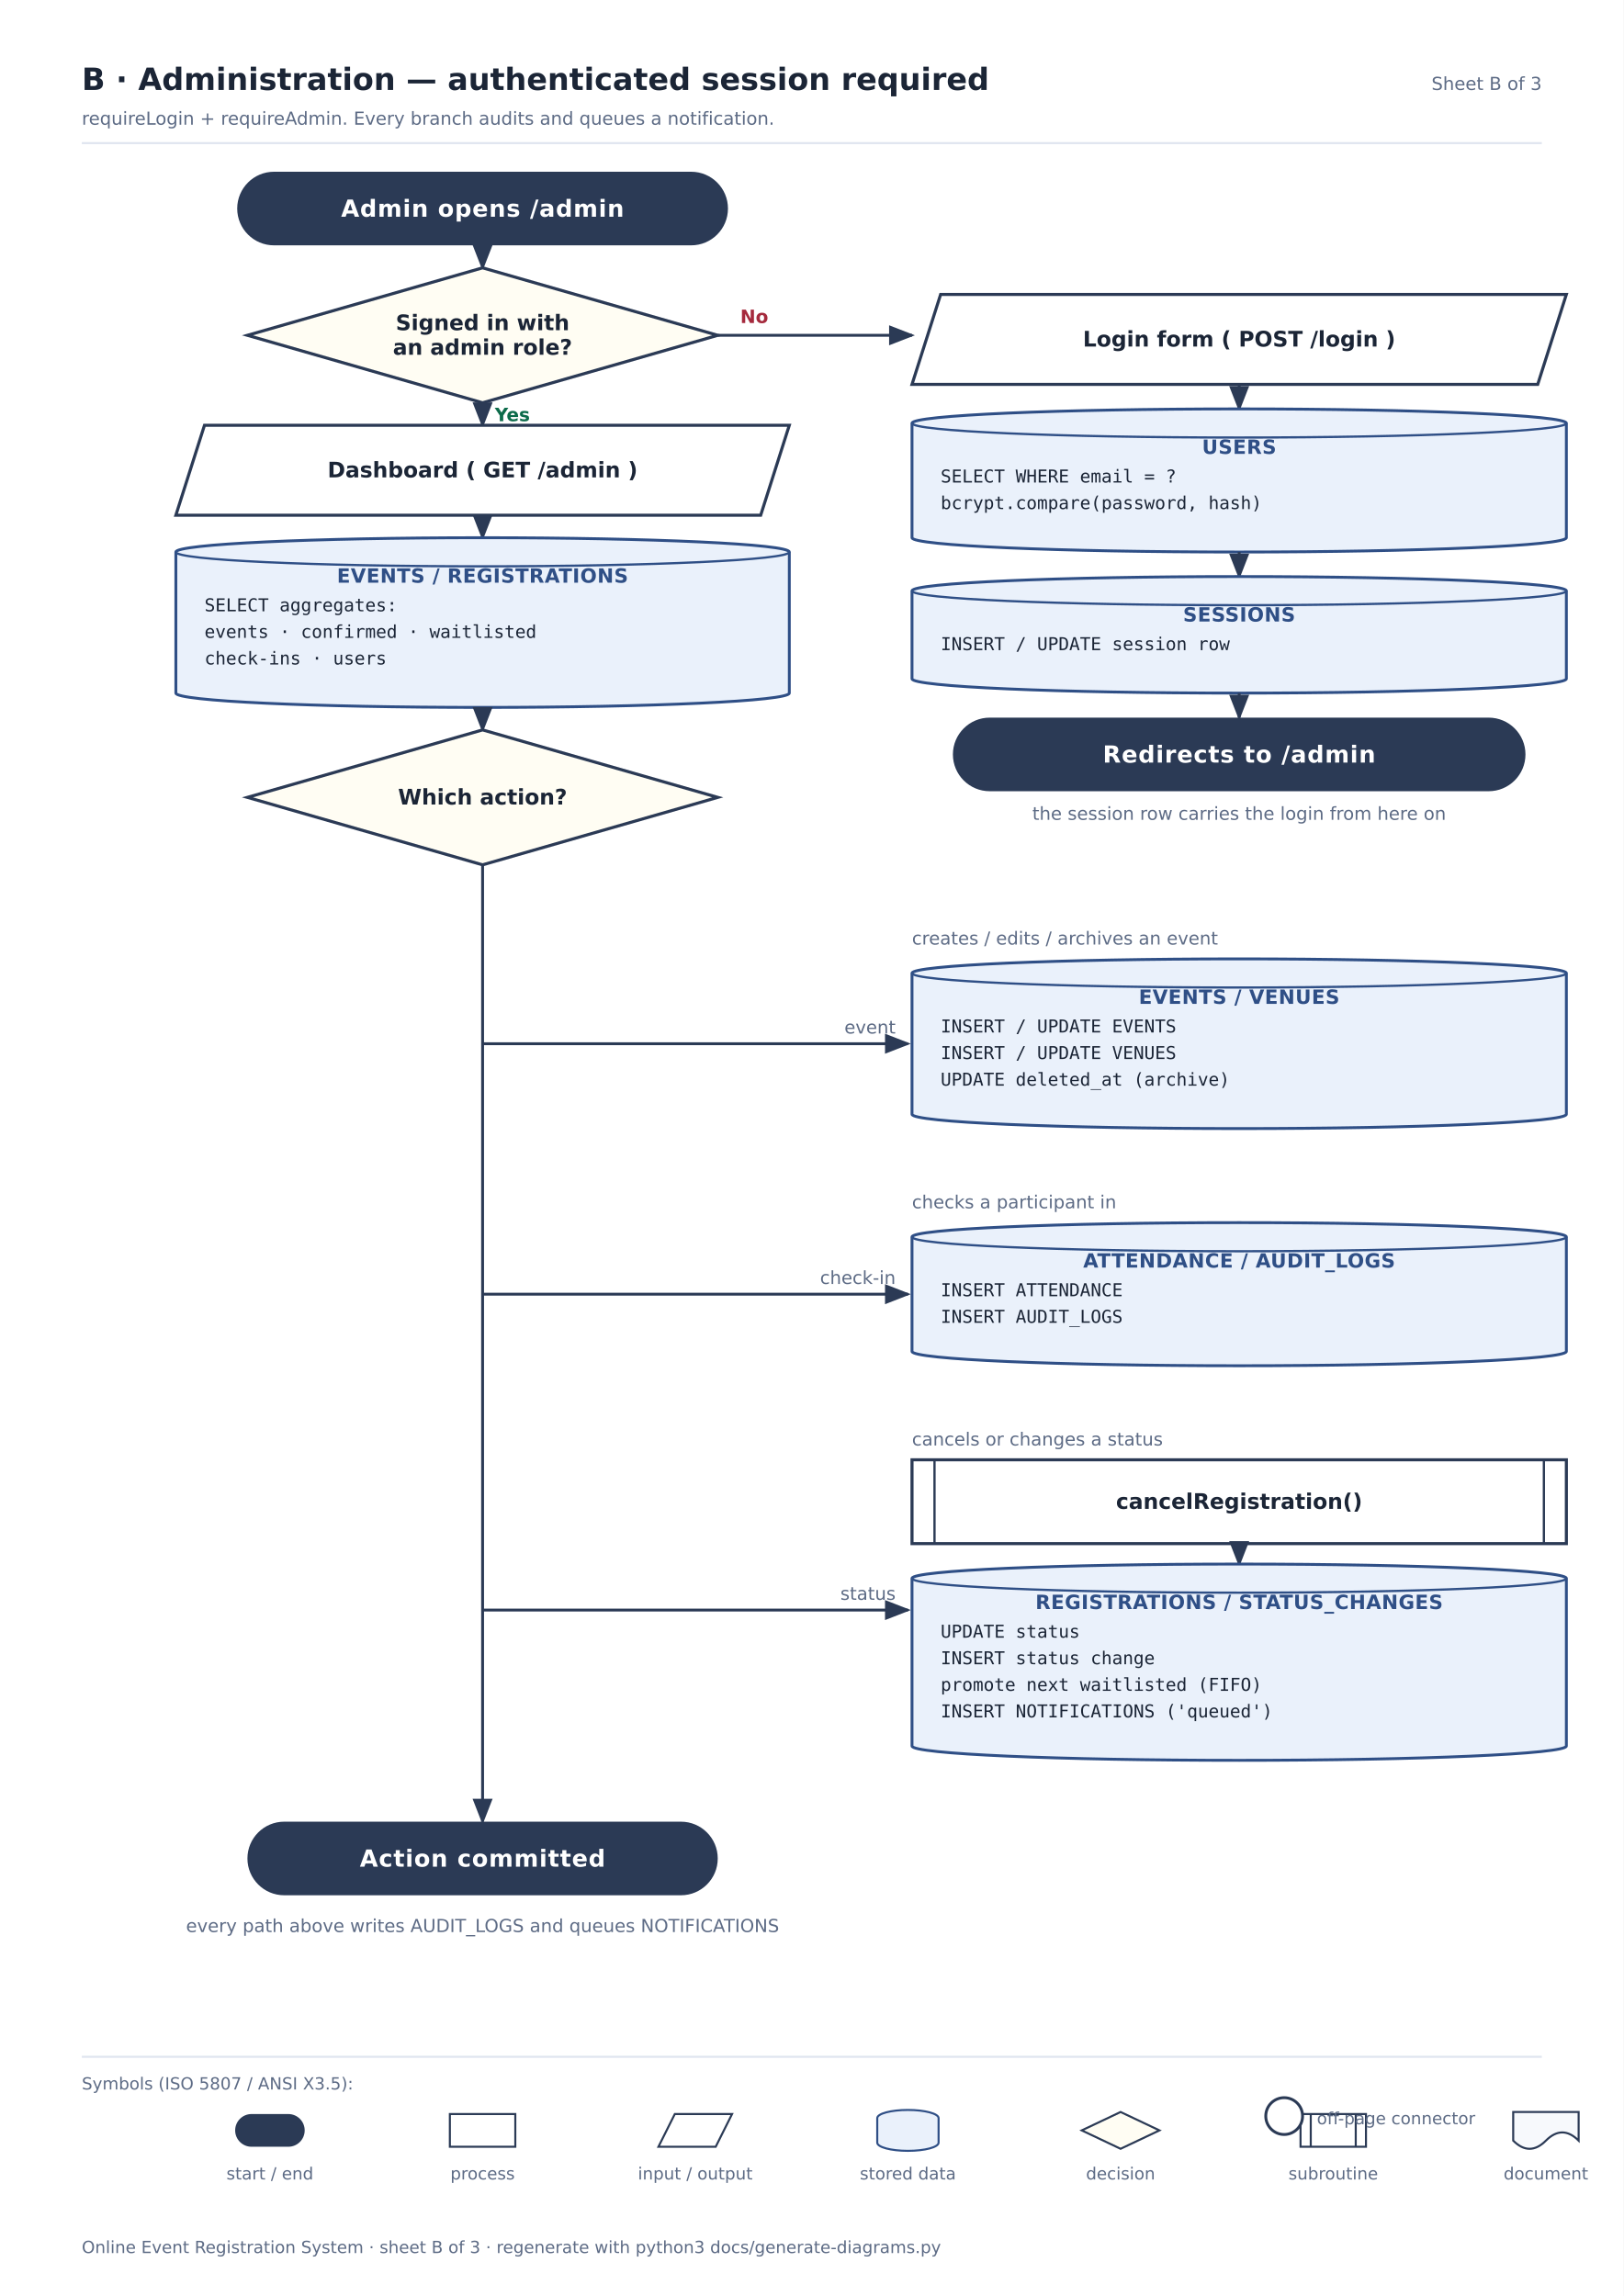
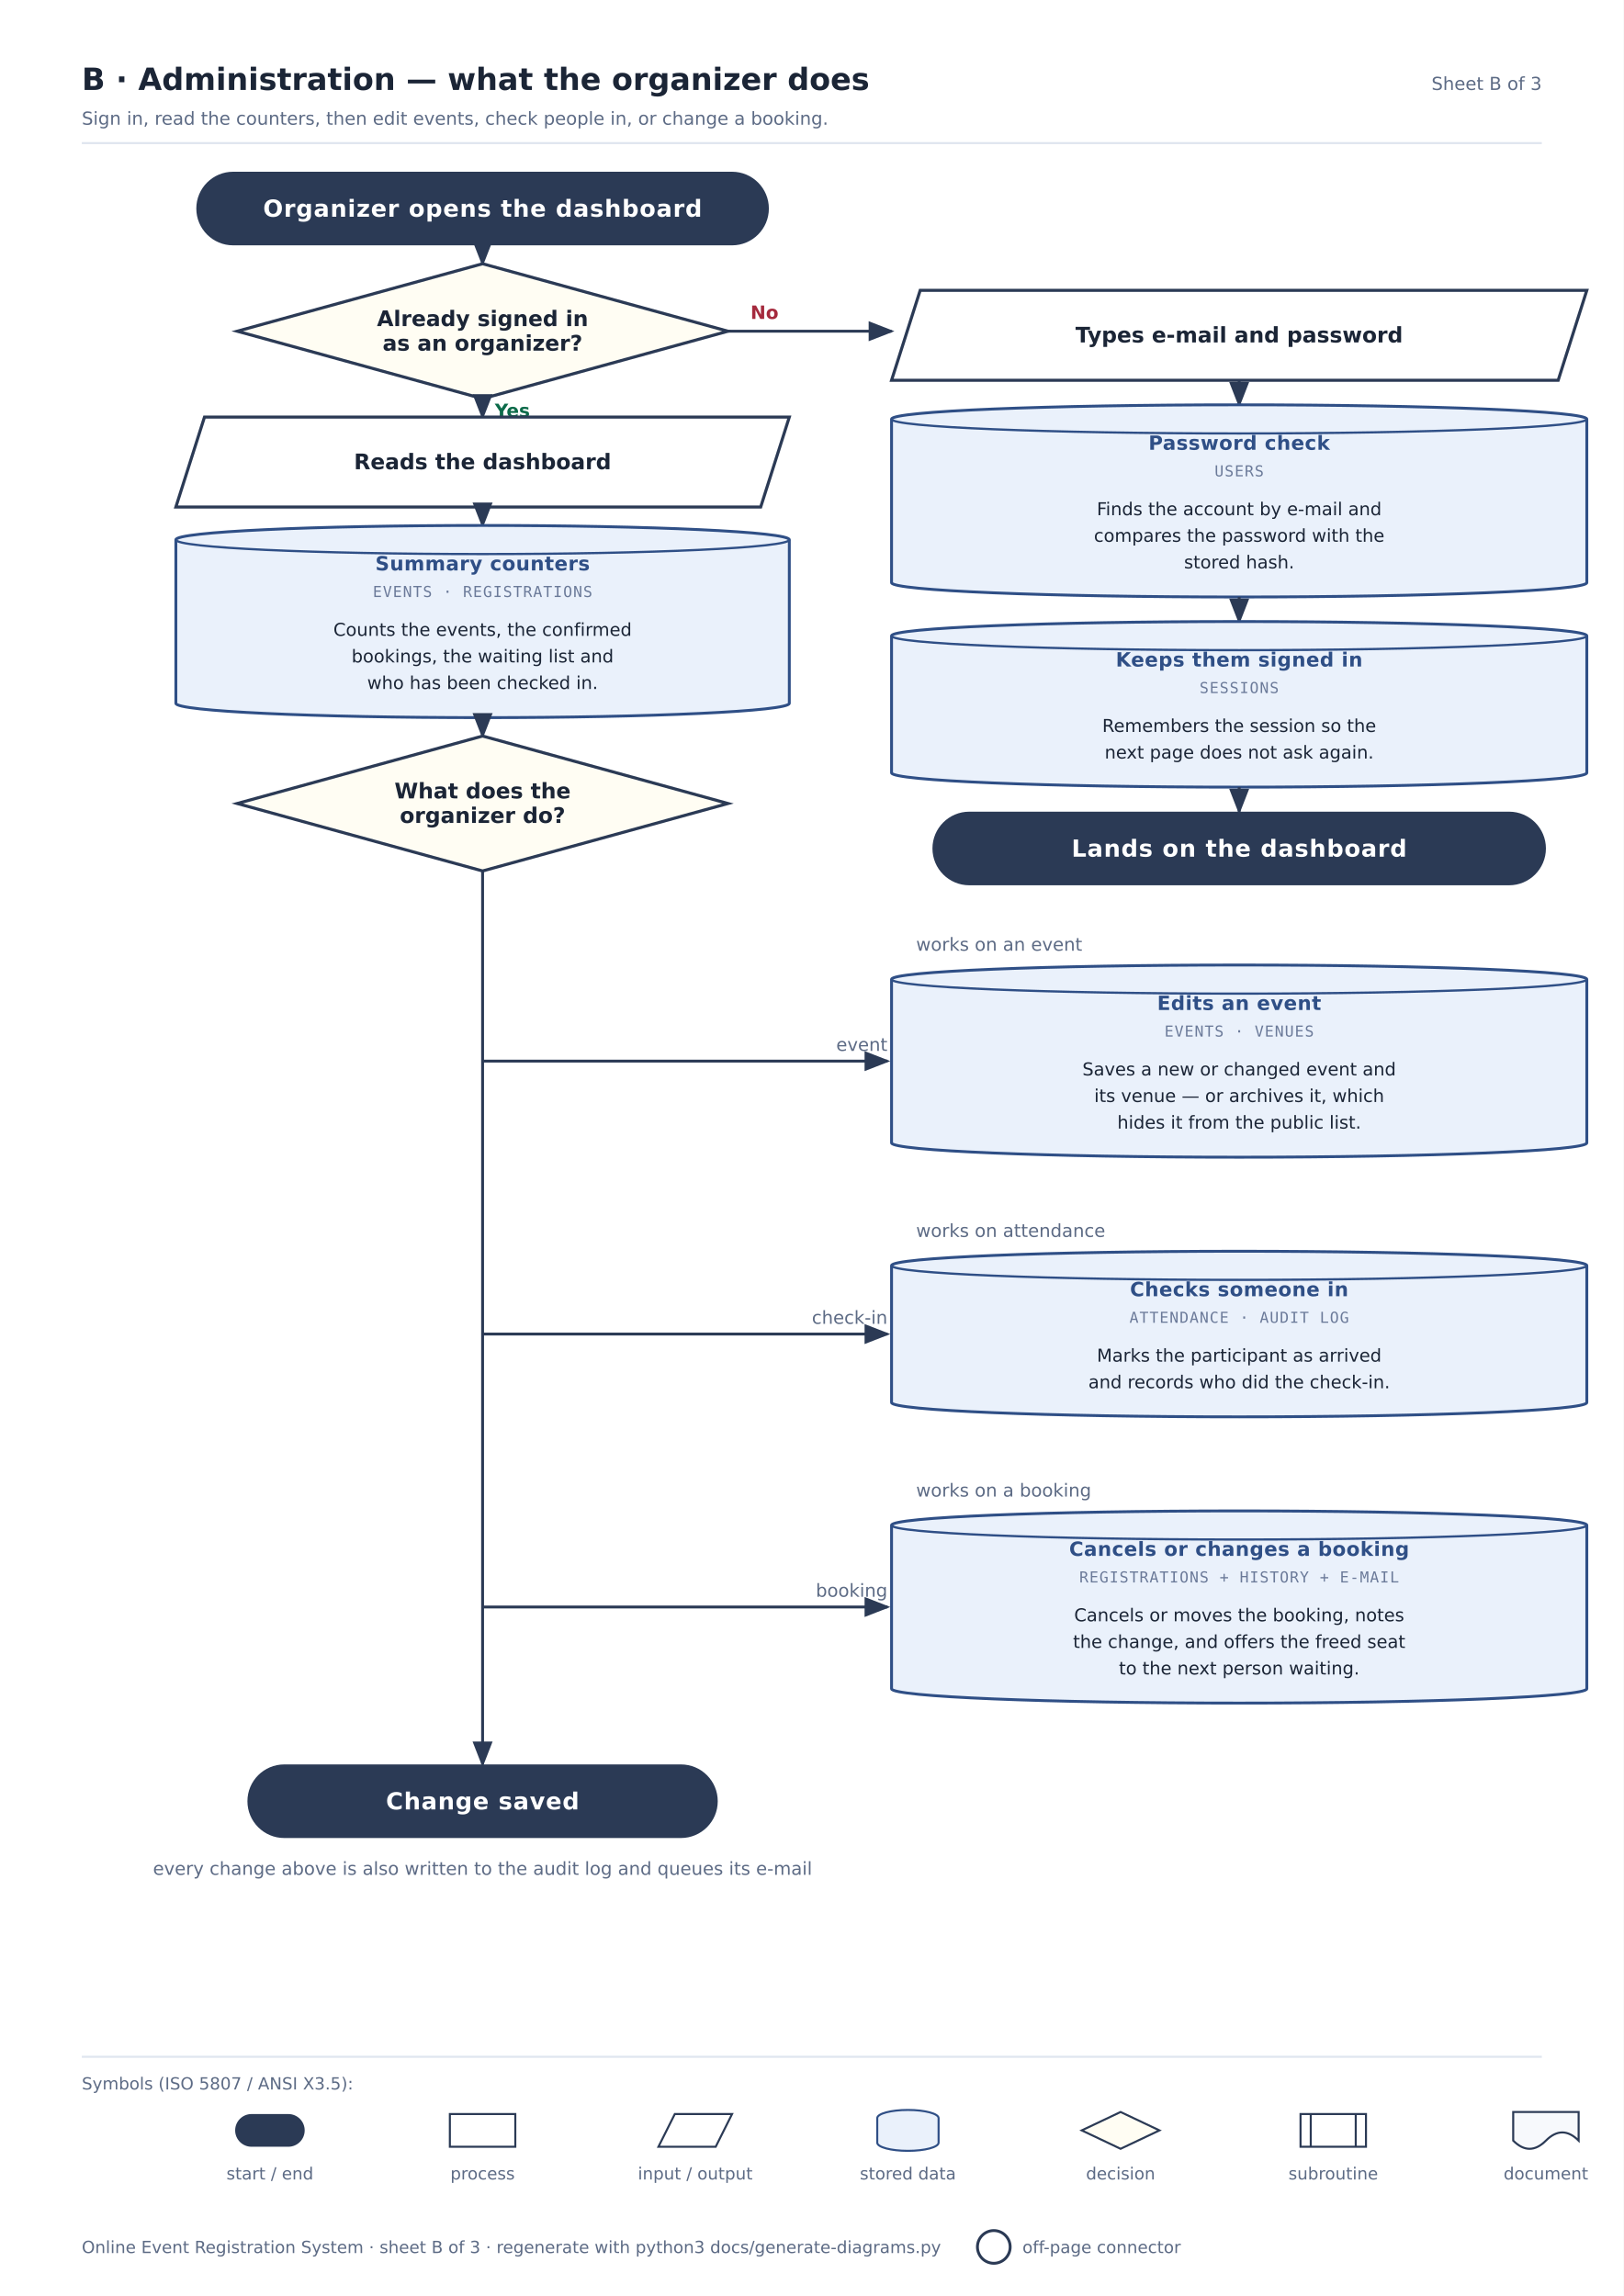
<svg xmlns="http://www.w3.org/2000/svg" viewBox="0 0 794 1123" width="794" height="1123" font-family="'Segoe UI','DejaVu Sans',Arial,Helvetica,sans-serif">
  <defs>
    <style>
.t-term{fill:#fff;font-size:11.5px;font-weight:700;letter-spacing:.03em}
.t-proc{fill:#1b2536;font-size:10.5px;font-weight:600}
.t-db{fill:#2f4f86;font-size:9.6px;font-weight:700;letter-spacing:.02em}
- .t-ops{fill:#1b2536;font-family:'Consolas','DejaVu Sans Mono','Courier New',monospace;font-size:8.7px}
+ .t-ops{fill:#1b2536;font-size:8.7px}
+ .t-tbl{fill:#6b7a99;font-family:'Consolas','DejaVu Sans Mono','Courier New',monospace;font-size:7.4px;letter-spacing:.06em}
.t-lab{fill:#5d6b85;font-size:8.8px}
.t-yes{fill:#0c6b4a;font-size:9px;font-weight:700}
.t-no{fill:#a52a3d;font-size:9px;font-weight:700}
.t-h1{fill:#1b2536;font-size:15px;font-weight:700}
.t-sub{fill:#5d6b85;font-size:8.8px}
.t-con{fill:#1b2536;font-size:9.5px;font-weight:700}
.t-leg{fill:#5d6b85;font-size:8.2px}
</style>
    <marker id="ah" markerWidth="9" markerHeight="7" refX="8" refY="3.5" orient="auto">
      <path d="M0 0 L9 3.5 L0 7 z" fill="#2b3a55" />
    </marker>
  </defs>
  <rect width="794" height="1123" fill="#ffffff" />
-   <text class="t-h1" x="40" y="44">B · Administration — authenticated session required</text>
-   <text class="t-sub" x="40" y="61">requireLogin + requireAdmin. Every branch audits and queues a notification.</text>
+   <text class="t-h1" x="40" y="44">B · Administration — what the organizer does</text>
+   <text class="t-sub" x="40" y="61">Sign in, read the counters, then edit events, check people in, or change a booking.</text>
  <text class="t-sub" x="754" y="44" text-anchor="end">Sheet B of 3</text>
  <line x1="40" y1="70" x2="754" y2="70" stroke="#dfe5ef" />
-   <rect x="116.0" y="84" width="240" height="36" rx="18.0" fill="#2b3a55" />
-   <text class="t-term" x="236" y="106.0" text-anchor="middle">Admin opens /admin</text>
-   <path d="M236 120 L236 131" fill="none" stroke="#2b3a55" stroke-width="1.4" marker-end="url(#ah)" />
-   <path d="M236 131 L351.0 164.0 L236 197 L121.0 164.0 Z" fill="#fffdf3" stroke="#2b3a55" stroke-width="1.5" />
-   <text class="t-proc" x="236" y="161.5" text-anchor="middle">Signed in with</text>
-   <text class="t-proc" x="236" y="173.5" text-anchor="middle">an admin role?</text>
-   <path d="M351 164.0 L446 164.0" fill="none" stroke="#2b3a55" stroke-width="1.4" marker-end="url(#ah)" />
-   <text class="t-no" x="362" y="158.0" text-anchor="start">No</text>
-   <path d="M460.0 144.0 L766.0 144.0 L752.0 188.0 L446.0 188.0 Z" fill="#ffffff" stroke="#2b3a55" stroke-width="1.5" />
-   <text class="t-proc" x="606" y="169.5" text-anchor="middle">Login form  ( POST /login )</text>
-   <path d="M606 188.0 L606 200.0" fill="none" stroke="#2b3a55" stroke-width="1.4" marker-end="url(#ah)" />
-   <path d="M446.0 207.0 A160.0 7 0 0 1 766.0 207.0 L766.0 263.0 A160.0 7 0 0 1 446.0 263.0 Z" fill="#eaf1fb" stroke="#2f4f86" stroke-width="1.4" />
-   <path d="M446.0 207.0 A160.0 7 0 0 0 766.0 207.0" fill="none" stroke="#2f4f86" stroke-width="1.1" />
-   <text class="t-db" x="606" y="222.0" text-anchor="middle">USERS</text>
-   <text class="t-ops" x="460.0" y="236.0">SELECT WHERE email = ?</text>
-   <text class="t-ops" x="460.0" y="249.0">bcrypt.compare(password, hash)</text>
-   <path d="M606 270.0 L606 282.0" fill="none" stroke="#2b3a55" stroke-width="1.4" marker-end="url(#ah)" />
-   <path d="M446.0 289.0 A160.0 7 0 0 1 766.0 289.0 L766.0 332.0 A160.0 7 0 0 1 446.0 332.0 Z" fill="#eaf1fb" stroke="#2f4f86" stroke-width="1.4" />
-   <path d="M446.0 289.0 A160.0 7 0 0 0 766.0 289.0" fill="none" stroke="#2f4f86" stroke-width="1.1" />
-   <text class="t-db" x="606" y="304.0" text-anchor="middle">SESSIONS</text>
-   <text class="t-ops" x="460.0" y="318.0">INSERT / UPDATE session row</text>
-   <path d="M606 339.0 L606 351.0" fill="none" stroke="#2b3a55" stroke-width="1.4" marker-end="url(#ah)" />
-   <rect x="466.0" y="351.0" width="280" height="36" rx="18.0" fill="#2b3a55" />
-   <text class="t-term" x="606" y="373.0" text-anchor="middle">Redirects to /admin</text>
-   <text class="t-lab" x="606" y="401.0" text-anchor="middle">the session row carries the login from here on</text>
-   <path d="M236 197 L236 208" fill="none" stroke="#2b3a55" stroke-width="1.4" marker-end="url(#ah)" />
-   <text class="t-yes" x="242" y="206" text-anchor="start">Yes</text>
-   <path d="M100.0 208 L386.0 208 L372.0 252 L86.0 252 Z" fill="#ffffff" stroke="#2b3a55" stroke-width="1.5" />
-   <text class="t-proc" x="236" y="233.5" text-anchor="middle">Dashboard  ( GET /admin )</text>
-   <path d="M236 252 L236 263" fill="none" stroke="#2b3a55" stroke-width="1.4" marker-end="url(#ah)" />
-   <path d="M86.0 270 A150.0 7 0 0 1 386.0 270 L386.0 339 A150.0 7 0 0 1 86.0 339 Z" fill="#eaf1fb" stroke="#2f4f86" stroke-width="1.4" />
-   <path d="M86.0 270 A150.0 7 0 0 0 386.0 270" fill="none" stroke="#2f4f86" stroke-width="1.1" />
-   <text class="t-db" x="236" y="285" text-anchor="middle">EVENTS / REGISTRATIONS</text>
-   <text class="t-ops" x="100.0" y="299">SELECT aggregates:</text>
-   <text class="t-ops" x="100.0" y="312">events · confirmed · waitlisted</text>
-   <text class="t-ops" x="100.0" y="325">check-ins · users</text>
-   <path d="M236 346 L236 357" fill="none" stroke="#2b3a55" stroke-width="1.4" marker-end="url(#ah)" />
-   <path d="M236 357 L351.0 390.0 L236 423 L121.0 390.0 Z" fill="#fffdf3" stroke="#2b3a55" stroke-width="1.5" />
-   <text class="t-proc" x="236" y="393.5" text-anchor="middle">Which action?</text>
-   <path d="M236 423 L236 891" fill="none" stroke="#2b3a55" stroke-width="1.4" marker-end="url(#ah)" />
-   <path d="M236 510.5 L444 510.5" fill="none" stroke="#2b3a55" stroke-width="1.4" marker-end="url(#ah)" />
-   <path d="M446.0 476 A160.0 7 0 0 1 766.0 476 L766.0 545 A160.0 7 0 0 1 446.0 545 Z" fill="#eaf1fb" stroke="#2f4f86" stroke-width="1.4" />
-   <path d="M446.0 476 A160.0 7 0 0 0 766.0 476" fill="none" stroke="#2f4f86" stroke-width="1.1" />
-   <text class="t-db" x="606" y="491" text-anchor="middle">EVENTS / VENUES</text>
-   <text class="t-ops" x="460.0" y="505">INSERT / UPDATE EVENTS</text>
-   <text class="t-ops" x="460.0" y="518">INSERT / UPDATE VENUES</text>
-   <text class="t-ops" x="460.0" y="531">UPDATE deleted_at (archive)</text>
-   <text class="t-lab" x="438" y="505.5" text-anchor="end">event</text>
-   <text class="t-lab" x="446" y="462" text-anchor="start">creates / edits / archives an event</text>
-   <path d="M236 633.0 L444 633.0" fill="none" stroke="#2b3a55" stroke-width="1.4" marker-end="url(#ah)" />
-   <path d="M446.0 605 A160.0 7 0 0 1 766.0 605 L766.0 661 A160.0 7 0 0 1 446.0 661 Z" fill="#eaf1fb" stroke="#2f4f86" stroke-width="1.4" />
-   <path d="M446.0 605 A160.0 7 0 0 0 766.0 605" fill="none" stroke="#2f4f86" stroke-width="1.1" />
-   <text class="t-db" x="606" y="620" text-anchor="middle">ATTENDANCE / AUDIT_LOGS</text>
-   <text class="t-ops" x="460.0" y="634">INSERT ATTENDANCE</text>
-   <text class="t-ops" x="460.0" y="647">INSERT AUDIT_LOGS</text>
-   <text class="t-lab" x="438" y="628.0" text-anchor="end">check-in</text>
-   <text class="t-lab" x="446" y="591" text-anchor="start">checks a participant in</text>
-   <path d="M236 787.5 L444 787.5" fill="none" stroke="#2b3a55" stroke-width="1.4" marker-end="url(#ah)" />
-   <rect x="446.0" y="714" width="320" height="41" fill="#ffffff" stroke="#2b3a55" stroke-width="1.5" />
-   <line x1="457.0" y1="714" x2="457.0" y2="755" stroke="#2b3a55" stroke-width="1.1" />
-   <line x1="755.0" y1="714" x2="755.0" y2="755" stroke="#2b3a55" stroke-width="1.1" />
-   <text class="t-proc" x="606" y="738.0" text-anchor="middle">cancelRegistration()</text>
-   <path d="M606 755 L606 765" fill="none" stroke="#2b3a55" stroke-width="1.4" marker-end="url(#ah)" />
-   <path d="M446.0 772 A160.0 7 0 0 1 766.0 772 L766.0 854 A160.0 7 0 0 1 446.0 854 Z" fill="#eaf1fb" stroke="#2f4f86" stroke-width="1.4" />
-   <path d="M446.0 772 A160.0 7 0 0 0 766.0 772" fill="none" stroke="#2f4f86" stroke-width="1.1" />
-   <text class="t-db" x="606" y="787" text-anchor="middle">REGISTRATIONS / STATUS_CHANGES</text>
-   <text class="t-ops" x="460.0" y="801">UPDATE status</text>
-   <text class="t-ops" x="460.0" y="814">INSERT status change</text>
-   <text class="t-ops" x="460.0" y="827">promote next waitlisted (FIFO)</text>
-   <text class="t-ops" x="460.0" y="840">INSERT NOTIFICATIONS ('queued')</text>
-   <text class="t-lab" x="438" y="782.5" text-anchor="end">status</text>
-   <text class="t-lab" x="446" y="707" text-anchor="start">cancels or changes a status</text>
-   <rect x="121.0" y="891" width="230" height="36" rx="18.0" fill="#2b3a55" />
-   <text class="t-term" x="236" y="913.0" text-anchor="middle">Action committed</text>
-   <text class="t-lab" x="236" y="945" text-anchor="middle">every path above writes AUDIT_LOGS and queues NOTIFICATIONS</text>
+   <rect x="96.0" y="84" width="280" height="36" rx="18.0" fill="#2b3a55" />
+   <text class="t-term" x="236" y="106.0" text-anchor="middle">Organizer opens the dashboard</text>
+   <path d="M236 120 L236 129" fill="none" stroke="#2b3a55" stroke-width="1.4" marker-end="url(#ah)" />
+   <path d="M236 129 L356.0 162.0 L236 195 L116.0 162.0 Z" fill="#fffdf3" stroke="#2b3a55" stroke-width="1.5" />
+   <text class="t-proc" x="236" y="159.5" text-anchor="middle">Already signed in</text>
+   <text class="t-proc" x="236" y="171.5" text-anchor="middle">as an organizer?</text>
+   <path d="M356 162.0 L436 162.0" fill="none" stroke="#2b3a55" stroke-width="1.4" marker-end="url(#ah)" />
+   <text class="t-no" x="367" y="156.0" text-anchor="start">No</text>
+   <path d="M450.0 142.0 L776.0 142.0 L762.0 186.0 L436.0 186.0 Z" fill="#ffffff" stroke="#2b3a55" stroke-width="1.5" />
+   <text class="t-proc" x="606" y="167.5" text-anchor="middle">Types e-mail and password</text>
+   <path d="M606 186.0 L606 198.0" fill="none" stroke="#2b3a55" stroke-width="1.4" marker-end="url(#ah)" />
+   <path d="M436.0 205.0 A170.0 7 0 0 1 776.0 205.0 L776.0 285.0 A170.0 7 0 0 1 436.0 285.0 Z" fill="#eaf1fb" stroke="#2f4f86" stroke-width="1.4" />
+   <path d="M436.0 205.0 A170.0 7 0 0 0 776.0 205.0" fill="none" stroke="#2f4f86" stroke-width="1.1" />
+   <text class="t-db" x="606" y="220.0" text-anchor="middle">Password check</text>
+   <text class="t-tbl" x="606" y="233.0" text-anchor="middle">USERS</text>
+   <text class="t-ops" x="606" y="252.0" text-anchor="middle">Finds the account by e-mail and</text>
+   <text class="t-ops" x="606" y="265.0" text-anchor="middle">compares the password with the</text>
+   <text class="t-ops" x="606" y="278.0" text-anchor="middle">stored hash.</text>
+   <path d="M606 292.0 L606 304.0" fill="none" stroke="#2b3a55" stroke-width="1.4" marker-end="url(#ah)" />
+   <path d="M436.0 311.0 A170.0 7 0 0 1 776.0 311.0 L776.0 378.0 A170.0 7 0 0 1 436.0 378.0 Z" fill="#eaf1fb" stroke="#2f4f86" stroke-width="1.4" />
+   <path d="M436.0 311.0 A170.0 7 0 0 0 776.0 311.0" fill="none" stroke="#2f4f86" stroke-width="1.1" />
+   <text class="t-db" x="606" y="326.0" text-anchor="middle">Keeps them signed in</text>
+   <text class="t-tbl" x="606" y="339.0" text-anchor="middle">SESSIONS</text>
+   <text class="t-ops" x="606" y="358.0" text-anchor="middle">Remembers the session so the</text>
+   <text class="t-ops" x="606" y="371.0" text-anchor="middle">next page does not ask again.</text>
+   <path d="M606 385.0 L606 397.0" fill="none" stroke="#2b3a55" stroke-width="1.4" marker-end="url(#ah)" />
+   <rect x="456.0" y="397.0" width="300" height="36" rx="18.0" fill="#2b3a55" />
+   <text class="t-term" x="606" y="419.0" text-anchor="middle">Lands on the dashboard</text>
+   <path d="M236 195 L236 204" fill="none" stroke="#2b3a55" stroke-width="1.4" marker-end="url(#ah)" />
+   <text class="t-yes" x="242" y="204" text-anchor="start">Yes</text>
+   <path d="M100.0 204 L386.0 204 L372.0 248 L86.0 248 Z" fill="#ffffff" stroke="#2b3a55" stroke-width="1.5" />
+   <text class="t-proc" x="236" y="229.5" text-anchor="middle">Reads the dashboard</text>
+   <path d="M236 248 L236 257" fill="none" stroke="#2b3a55" stroke-width="1.4" marker-end="url(#ah)" />
+   <path d="M86.0 264 A150.0 7 0 0 1 386.0 264 L386.0 344 A150.0 7 0 0 1 86.0 344 Z" fill="#eaf1fb" stroke="#2f4f86" stroke-width="1.4" />
+   <path d="M86.0 264 A150.0 7 0 0 0 386.0 264" fill="none" stroke="#2f4f86" stroke-width="1.1" />
+   <text class="t-db" x="236" y="279" text-anchor="middle">Summary counters</text>
+   <text class="t-tbl" x="236" y="292" text-anchor="middle">EVENTS · REGISTRATIONS</text>
+   <text class="t-ops" x="236" y="311" text-anchor="middle">Counts the events, the confirmed</text>
+   <text class="t-ops" x="236" y="324" text-anchor="middle">bookings, the waiting list and</text>
+   <text class="t-ops" x="236" y="337" text-anchor="middle">who has been checked in.</text>
+   <path d="M236 351 L236 360" fill="none" stroke="#2b3a55" stroke-width="1.4" marker-end="url(#ah)" />
+   <path d="M236 360 L356.0 393.0 L236 426 L116.0 393.0 Z" fill="#fffdf3" stroke="#2b3a55" stroke-width="1.5" />
+   <text class="t-proc" x="236" y="390.5" text-anchor="middle">What does the</text>
+   <text class="t-proc" x="236" y="402.5" text-anchor="middle">organizer do?</text>
+   <path d="M236 426 L236 863" fill="none" stroke="#2b3a55" stroke-width="1.4" marker-end="url(#ah)" />
+   <path d="M236 519.0 L434 519.0" fill="none" stroke="#2b3a55" stroke-width="1.4" marker-end="url(#ah)" />
+   <path d="M436.0 479 A170.0 7 0 0 1 776.0 479 L776.0 559 A170.0 7 0 0 1 436.0 559 Z" fill="#eaf1fb" stroke="#2f4f86" stroke-width="1.4" />
+   <path d="M436.0 479 A170.0 7 0 0 0 776.0 479" fill="none" stroke="#2f4f86" stroke-width="1.1" />
+   <text class="t-db" x="606" y="494" text-anchor="middle">Edits an event</text>
+   <text class="t-tbl" x="606" y="507" text-anchor="middle">EVENTS · VENUES</text>
+   <text class="t-ops" x="606" y="526" text-anchor="middle">Saves a new or changed event and</text>
+   <text class="t-ops" x="606" y="539" text-anchor="middle">its venue — or archives it, which</text>
+   <text class="t-ops" x="606" y="552" text-anchor="middle">hides it from the public list.</text>
+   <text class="t-lab" x="434" y="514.0" text-anchor="end">event</text>
+   <text class="t-lab" x="448" y="465" text-anchor="start">works on an event</text>
+   <path d="M236 652.5 L434 652.5" fill="none" stroke="#2b3a55" stroke-width="1.4" marker-end="url(#ah)" />
+   <path d="M436.0 619 A170.0 7 0 0 1 776.0 619 L776.0 686 A170.0 7 0 0 1 436.0 686 Z" fill="#eaf1fb" stroke="#2f4f86" stroke-width="1.4" />
+   <path d="M436.0 619 A170.0 7 0 0 0 776.0 619" fill="none" stroke="#2f4f86" stroke-width="1.1" />
+   <text class="t-db" x="606" y="634" text-anchor="middle">Checks someone in</text>
+   <text class="t-tbl" x="606" y="647" text-anchor="middle">ATTENDANCE · AUDIT LOG</text>
+   <text class="t-ops" x="606" y="666" text-anchor="middle">Marks the participant as arrived</text>
+   <text class="t-ops" x="606" y="679" text-anchor="middle">and records who did the check-in.</text>
+   <text class="t-lab" x="434" y="647.5" text-anchor="end">check-in</text>
+   <text class="t-lab" x="448" y="605" text-anchor="start">works on attendance</text>
+   <path d="M236 786.0 L434 786.0" fill="none" stroke="#2b3a55" stroke-width="1.4" marker-end="url(#ah)" />
+   <path d="M436.0 746 A170.0 7 0 0 1 776.0 746 L776.0 826 A170.0 7 0 0 1 436.0 826 Z" fill="#eaf1fb" stroke="#2f4f86" stroke-width="1.4" />
+   <path d="M436.0 746 A170.0 7 0 0 0 776.0 746" fill="none" stroke="#2f4f86" stroke-width="1.1" />
+   <text class="t-db" x="606" y="761" text-anchor="middle">Cancels or changes a booking</text>
+   <text class="t-tbl" x="606" y="774" text-anchor="middle">REGISTRATIONS + HISTORY + E-MAIL</text>
+   <text class="t-ops" x="606" y="793" text-anchor="middle">Cancels or moves the booking, notes</text>
+   <text class="t-ops" x="606" y="806" text-anchor="middle">the change, and offers the freed seat</text>
+   <text class="t-ops" x="606" y="819" text-anchor="middle">to the next person waiting.</text>
+   <text class="t-lab" x="434" y="781.0" text-anchor="end">booking</text>
+   <text class="t-lab" x="448" y="732" text-anchor="start">works on a booking</text>
+   <rect x="121.0" y="863" width="230" height="36" rx="18.0" fill="#2b3a55" />
+   <text class="t-term" x="236" y="885.0" text-anchor="middle">Change saved</text>
+   <text class="t-lab" x="236" y="917" text-anchor="middle">every change above is also written to the audit log and queues its e-mail</text>
  <line x1="40" y1="1006" x2="754" y2="1006" stroke="#dfe5ef" />
  <text class="t-leg" x="40" y="1022">Symbols (ISO 5807 / ANSI X3.5):</text>
  <rect x="115" y="1034" width="34" height="16" rx="8" fill="#2b3a55" />
  <text class="t-leg" x="132" y="1066" text-anchor="middle">start / end</text>
  <rect x="220" y="1034" width="32" height="16" fill="#fff" stroke="#2b3a55" />
  <text class="t-leg" x="236" y="1066" text-anchor="middle">process</text>
  <path d="M330 1034 L358 1034 L350 1050 L322 1050 Z" fill="#fff" stroke="#2b3a55" />
  <text class="t-leg" x="340" y="1066" text-anchor="middle">input / output</text>
  <path d="M429 1036 A15 4 0 0 1 459 1036 L459 1048 A15 4 0 0 1 429 1048 Z" fill="#eaf1fb" stroke="#2f4f86" />
  <text class="t-leg" x="444" y="1066" text-anchor="middle">stored data</text>
  <path d="M548 1033 L567 1042 L548 1051 L529 1042 Z" fill="#fffdf3" stroke="#2b3a55" />
  <text class="t-leg" x="548" y="1066" text-anchor="middle">decision</text>
  <rect x="636" y="1034" width="32" height="16" fill="#fff" stroke="#2b3a55" />
  <line x1="641" y1="1034" x2="641" y2="1050" stroke="#2b3a55" />
  <line x1="663" y1="1034" x2="663" y2="1050" stroke="#2b3a55" />
  <text class="t-leg" x="652" y="1066" text-anchor="middle">subroutine</text>
  <path d="M740 1033 L772 1033 L772 1047 Q764 1039 756 1047 Q748 1055 740 1047 Z" fill="#f7f9fc" stroke="#2b3a55" />
  <text class="t-leg" x="756" y="1066" text-anchor="middle">document</text>
-   <circle cx="628" cy="1035" r="9" fill="#ffffff" stroke="#2b3a55" stroke-width="1.4" />
-   <text class="t-leg" x="644" y="1039">off-page connector</text>
+   <circle cx="486" cy="1099" r="8" fill="#ffffff" stroke="#2b3a55" stroke-width="1.4" />
+   <text class="t-leg" x="500" y="1102">off-page connector</text>
  <text class="t-leg" x="40" y="1102">Online Event Registration System · sheet B of 3 · regenerate with python3 docs/generate-diagrams.py</text>
</svg>
